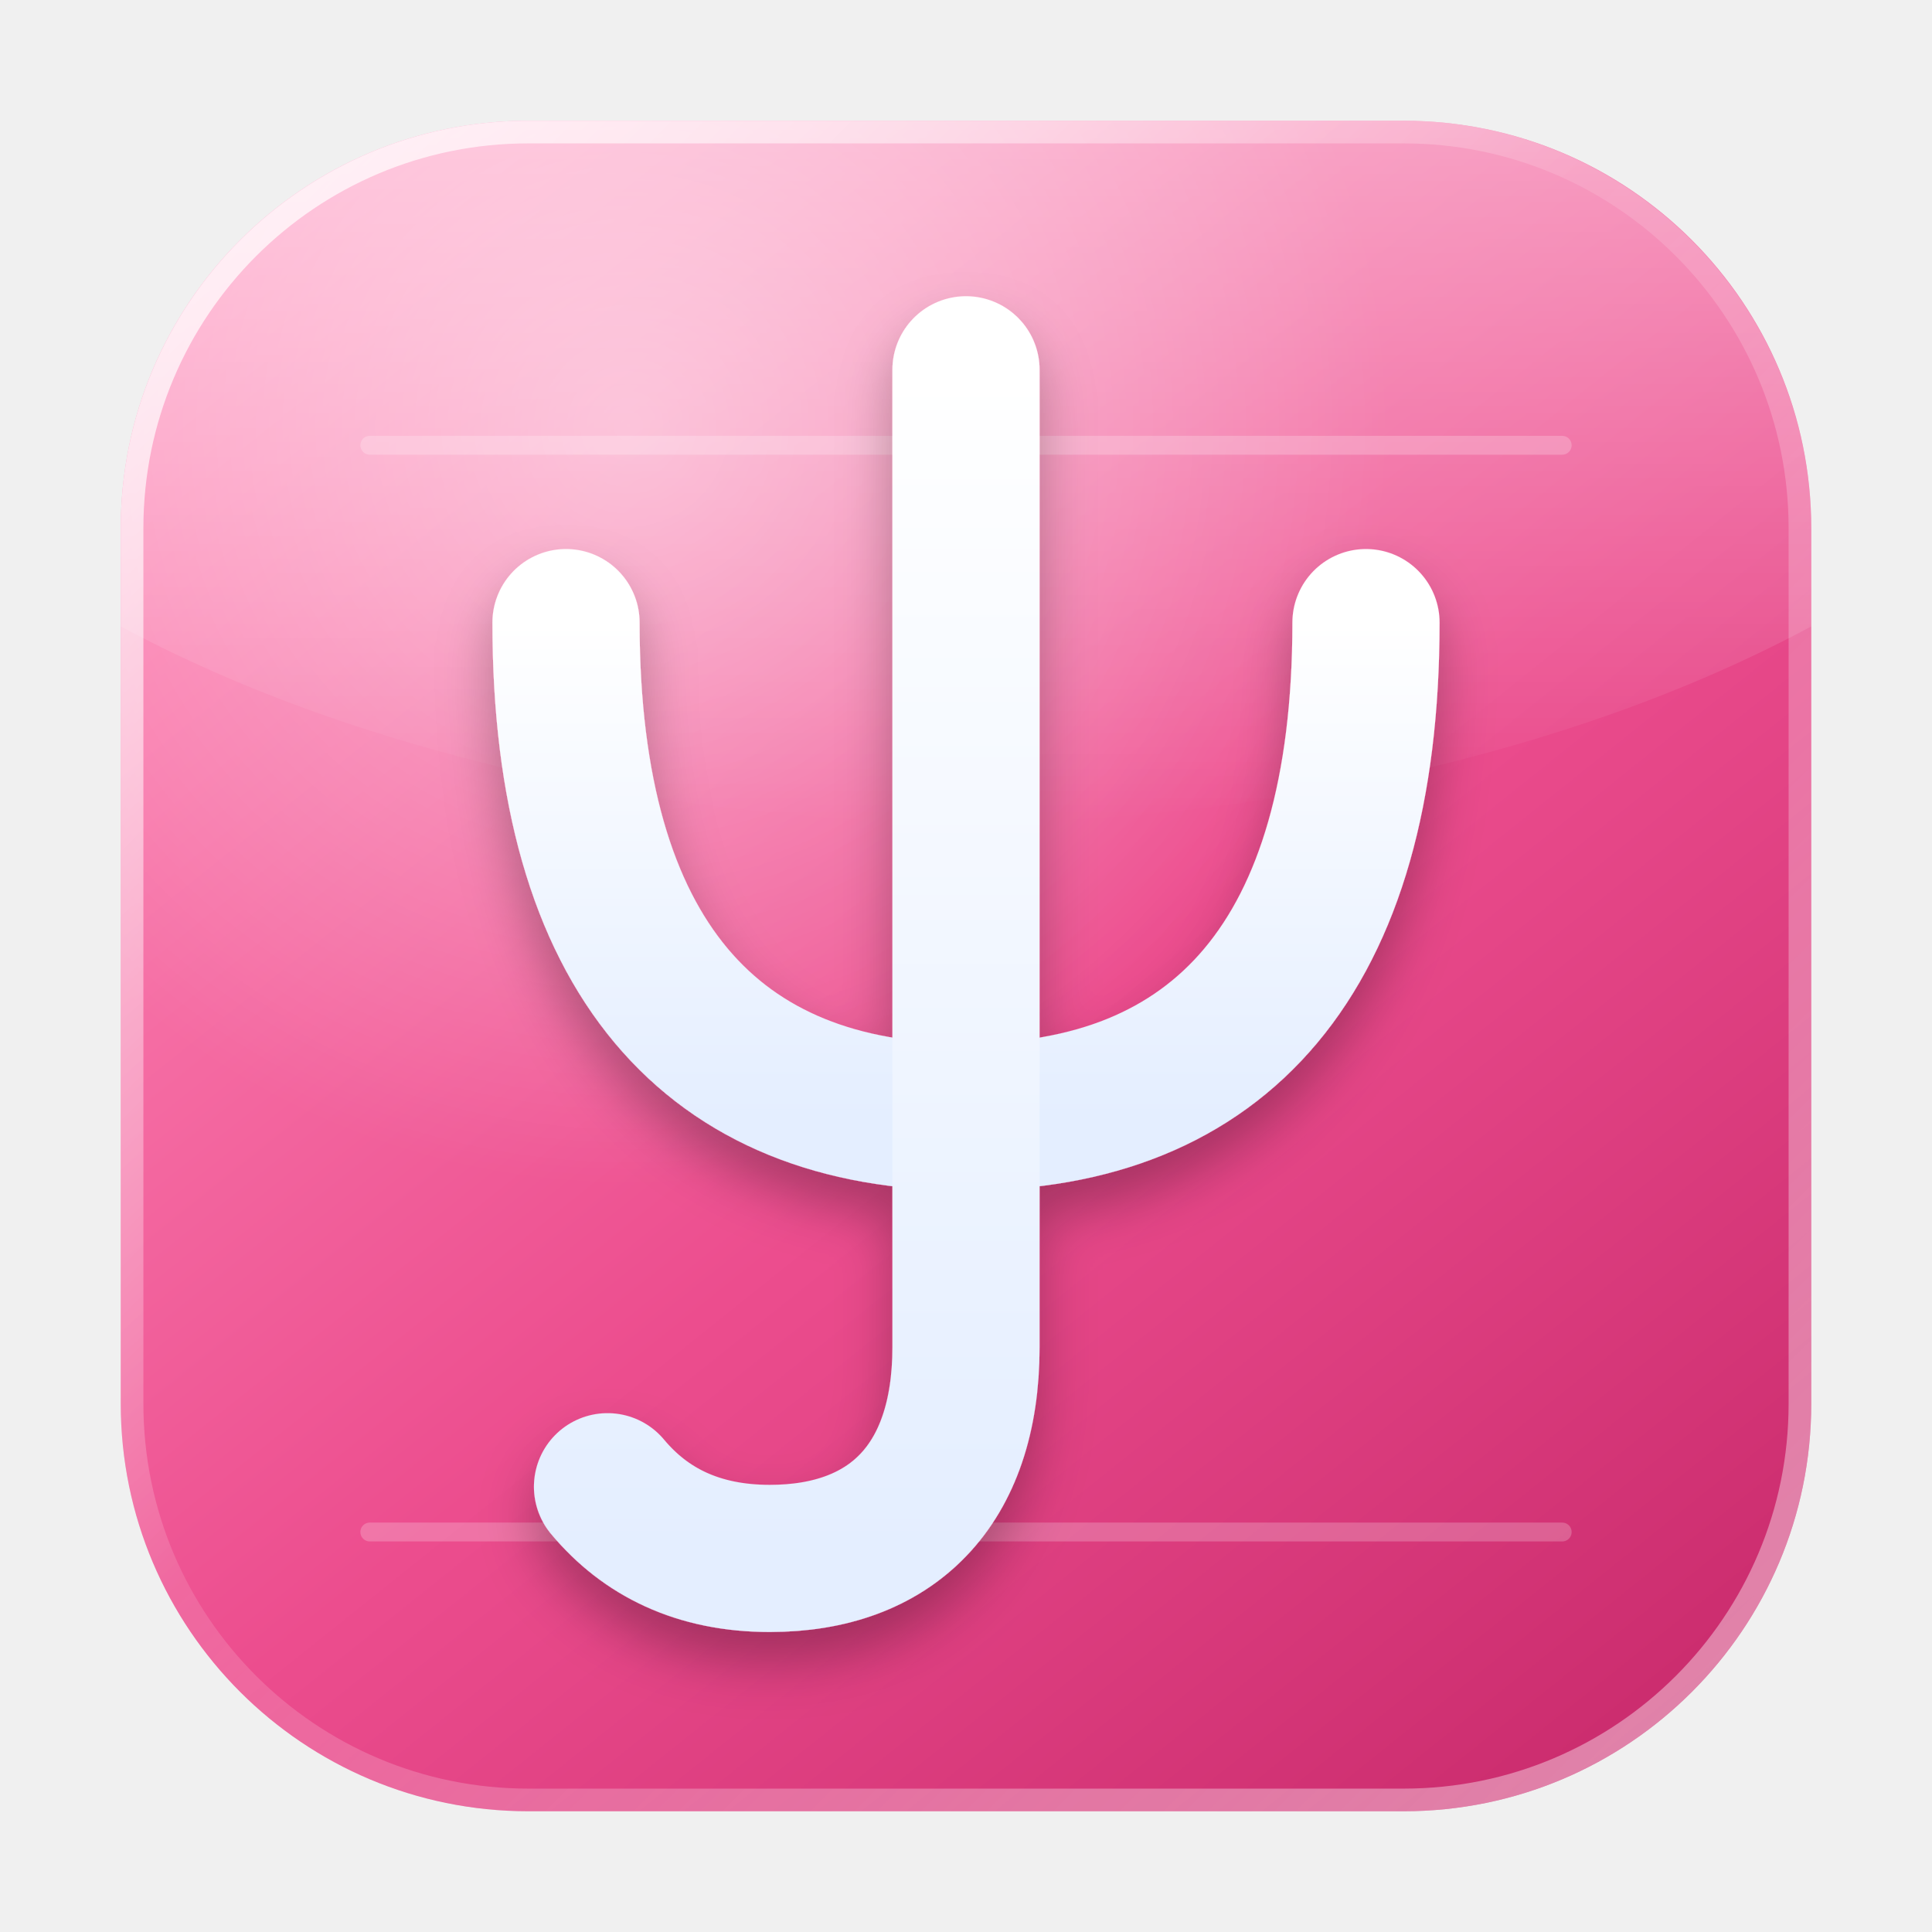
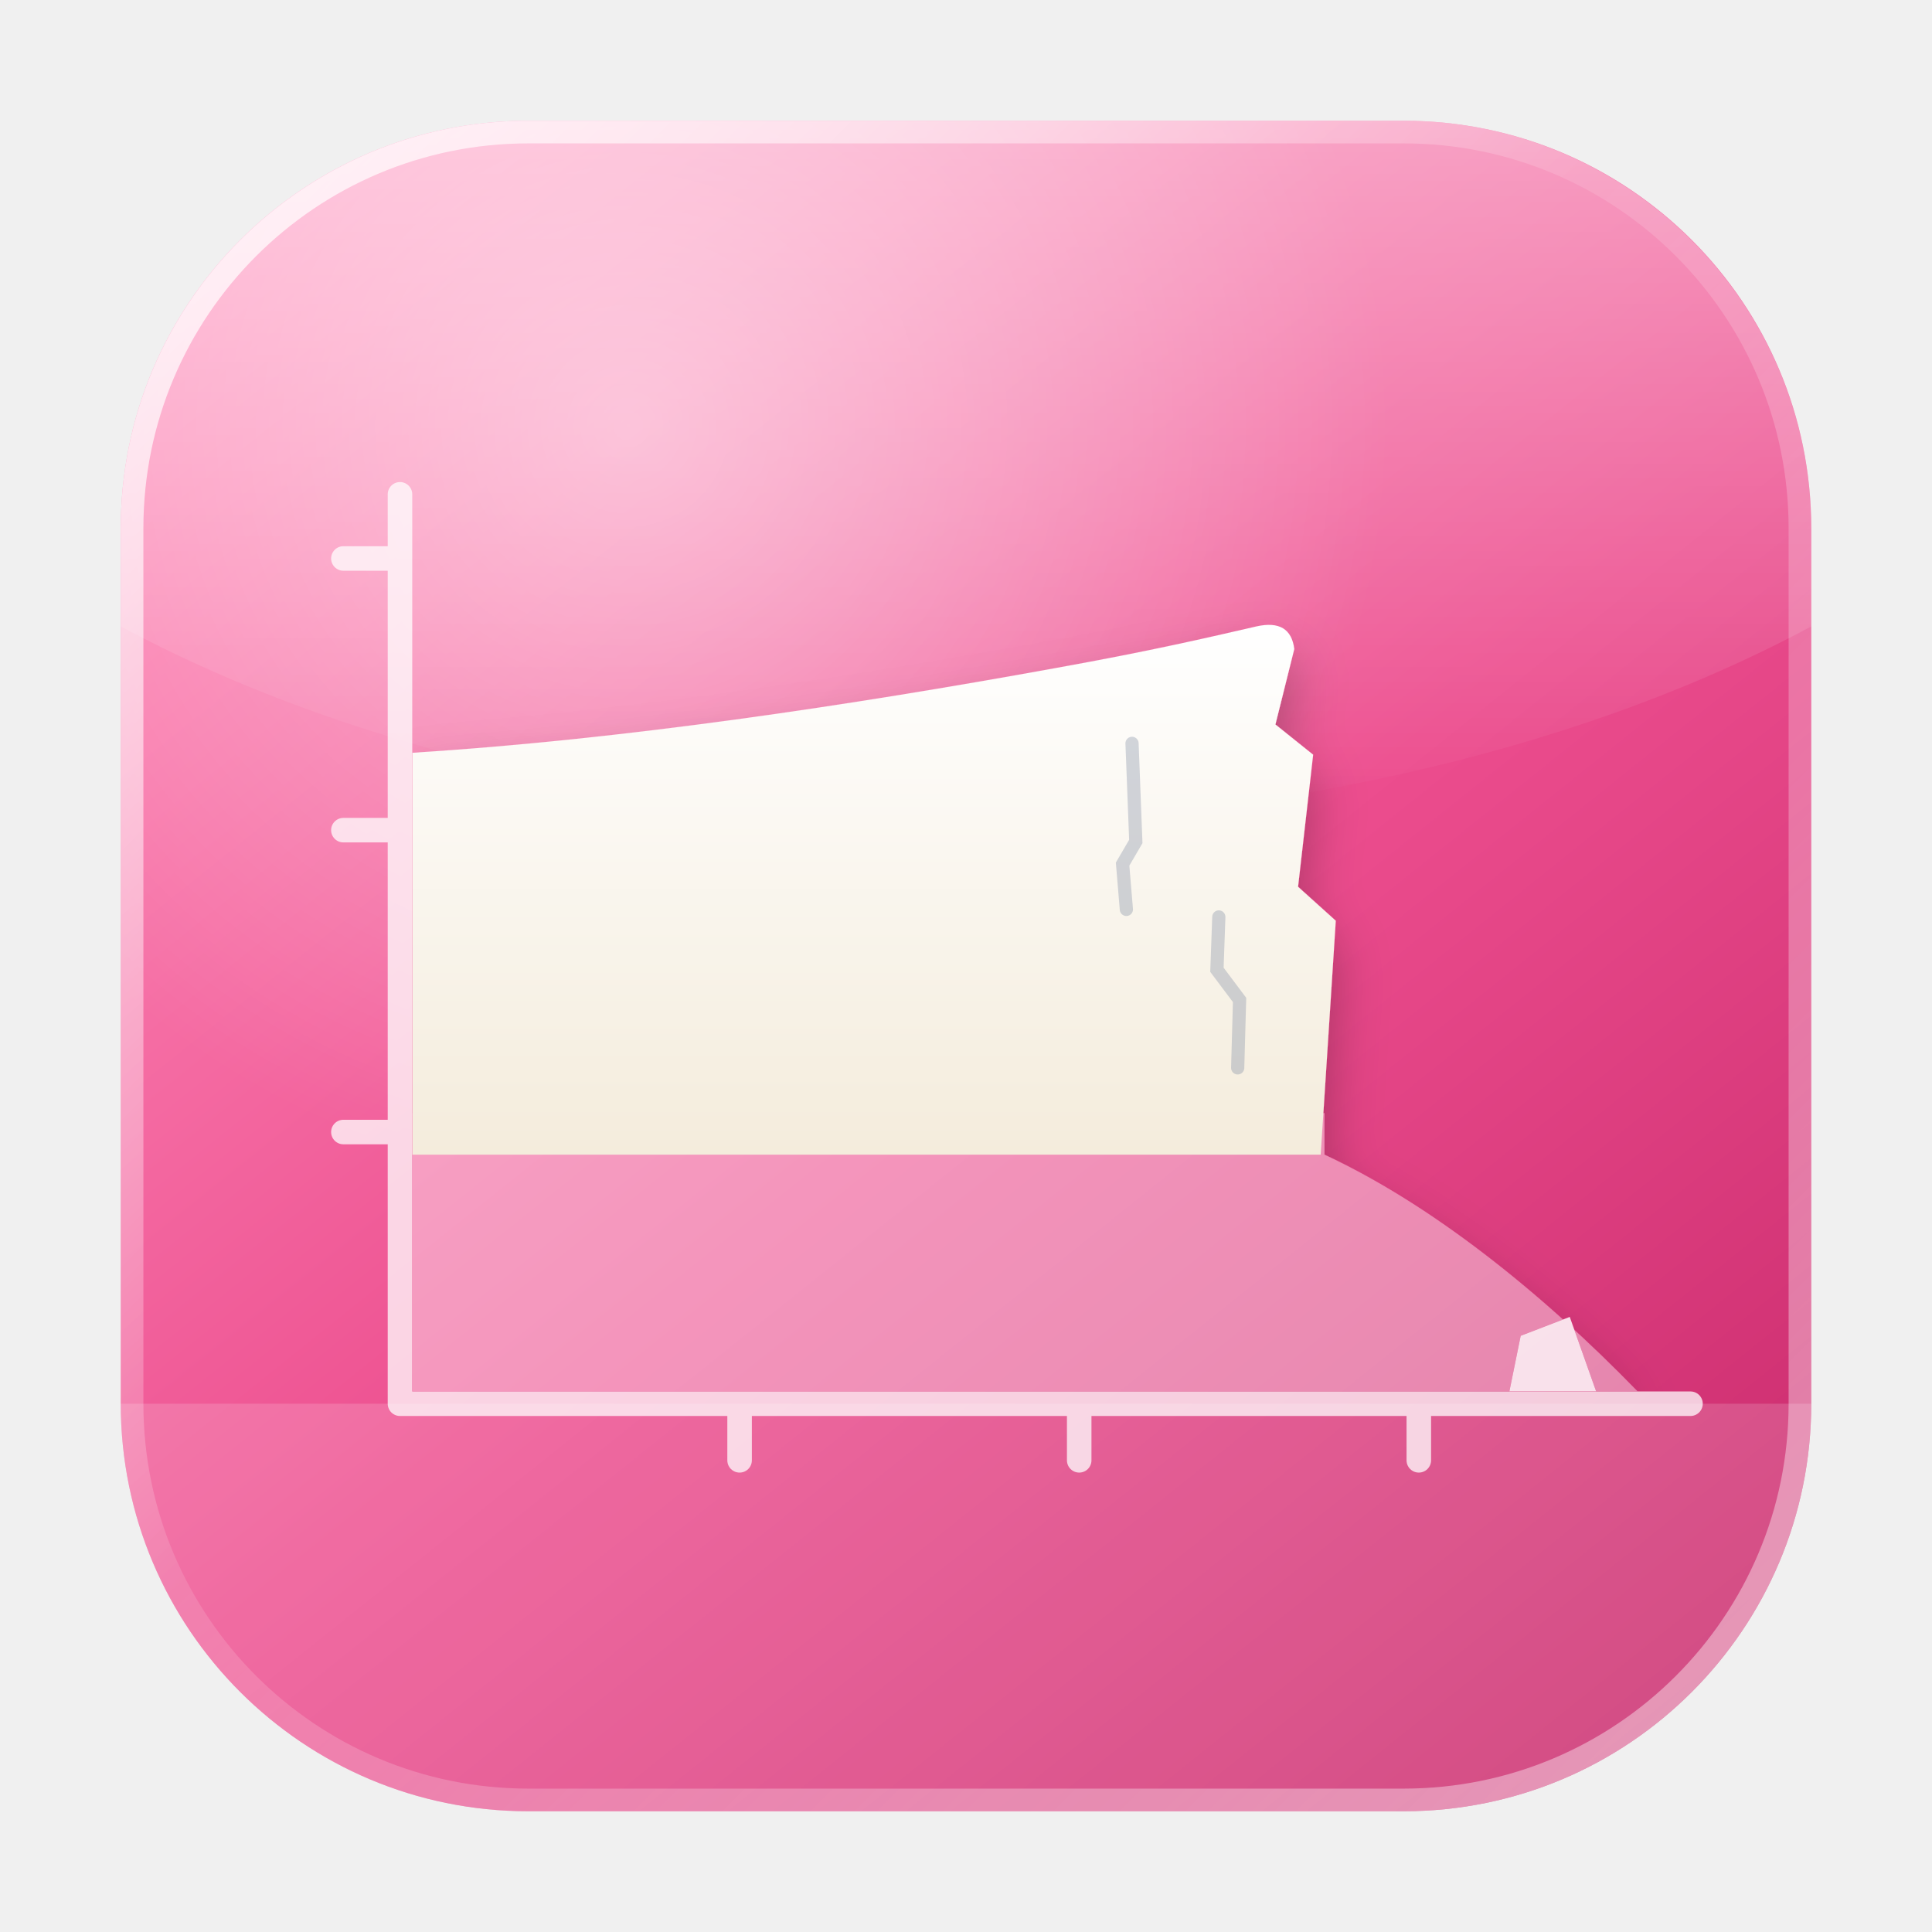
<svg xmlns="http://www.w3.org/2000/svg" viewBox="0 0 1024 1024" role="img" aria-label="Coralline">
  <defs>
    <linearGradient id="tile" x1="0.1" y1="0" x2="0.9" y2="1">
      <stop offset="0" stop-color="#ff8fbb" />
      <stop offset="0.55" stop-color="#ec4d8e" />
      <stop offset="1" stop-color="#c92a6c" />
    </linearGradient>
    <radialGradient id="glow" cx="0.3" cy="0.18" r="0.75">
      <stop offset="0" stop-color="#ffffff" stop-opacity="0.45" />
      <stop offset="0.6" stop-color="#ffffff" stop-opacity="0" />
    </radialGradient>
    <linearGradient id="sheen" x1="0" y1="0" x2="0" y2="1">
      <stop offset="0" stop-color="#ffffff" stop-opacity="0.38" />
      <stop offset="1" stop-color="#ffffff" stop-opacity="0" />
    </linearGradient>
    <linearGradient id="rim" x1="0" y1="0" x2="1" y2="1">
      <stop offset="0" stop-color="#ffffff" stop-opacity="0.85" />
      <stop offset="0.45" stop-color="#ffffff" stop-opacity="0.12" />
      <stop offset="1" stop-color="#ffffff" stop-opacity="0.45" />
    </linearGradient>
    <linearGradient id="ink" x1="0" y1="0" x2="0" y2="1">
      <stop offset="0" stop-color="#ffffff" />
      <stop offset="1" stop-color="#e4eeff" />
    </linearGradient>
    <filter id="drop" x="-20%" y="-20%" width="140%" height="140%">
      <feGaussianBlur in="SourceAlpha" stdDeviation="14" />
      <feOffset dy="16" />
      <feComponentTransfer>
        <feFuncA type="linear" slope="0.28" />
      </feComponentTransfer>
      <feMerge>
        <feMergeNode />
        <feMergeNode in="SourceGraphic" />
      </feMerge>
    </filter>
+     <clipPath id="inside">
+       <rect x="64" y="64" width="896" height="896" rx="216" />
+     </clipPath>
+     <linearGradient id="cap" x1="0" y1="0" x2="0" y2="1">
+       <stop offset="0" stop-color="#ffffff" />
+       <stop offset="1" stop-color="#f4ecdc" />
+     </linearGradient>
+     <clipPath id="clear">
+       <rect x="218.5" y="0" width="805.5" height="737.5" />
+     </clipPath>
  </defs>
  <rect x="64" y="64" width="896" height="896" rx="216" fill="url(#tile)" />
  <rect x="64" y="64" width="896" height="896" rx="216" fill="url(#glow)" />
  <path d="M280 64h464c119 0 216 97 216 216v52c-130 70-300 104-448 104S194 402 64 332v-52C64 161 161 64 280 64z" fill="url(#sheen)" />
  <rect x="70" y="70" width="884" height="884" rx="210" fill="none" stroke="url(#rim)" stroke-width="12" />
-   <g stroke="#ffffff" stroke-opacity="0.22" stroke-linecap="round">
-     <path d="M196 236h632" stroke-width="10" />
-     <path d="M196 812h632" stroke-width="10" />
+   <path d="M40 744H990V1000H40Z" fill="#ffffff" fill-opacity="0.16" clip-path="url(#inside)" />
+   <g clip-path="url(#clear)">
+     <g filter="url(#drop)">
+       <clipPath id="solid6">
+         <path d="M218.5 590H702V612C758 638 816 684 868 737.5H218.5Z" />
+       </clipPath>
+       <rect x="64" y="64" width="896" height="896" fill="url(#tile)" clip-path="url(#solid6)" />
+       <path d="M218.5 590H702V612C758 638 816 684 868 737.5H218.5Z" fill="#ffffff" class="clay" fill-opacity="0.4" />
+       <clipPath id="solid7">
+         <path d="M800 737.5L806 708L832 698L846 737.5Z" />
+       </clipPath>
+       <rect x="64" y="64" width="896" height="896" fill="url(#tile)" clip-path="url(#solid7)" />
+       <path d="M800 737.5L806 708L832 698L846 737.5Z" fill="#ffffff" fill-opacity="0.85" />
+       <path d="M218.5 399C330 392 450 374 560 354C610 345 640 338 666 332Q684 328 686 344L676 384L696 400L688 470L708 488L700 612H218.5Z" fill="url(#cap)" />
+     </g>
  </g>
-   <g fill="none" stroke="url(#ink)" stroke-linecap="round" stroke-linejoin="round" filter="url(#drop)">
-     <path d="M300 330c0 178 78 262 212 262s212-84 212-262" stroke-width="78" />
-     <path d="M512 196v518c0 74-40 112-104 112c-38 0-66-14-86-38" stroke-width="78" />
-   </g>
+   <path d="M600 394L602 446L595 458L597 482M646 486L645 514L657 530L656 566" fill="none" stroke="#8a94a8" stroke-opacity="0.38" stroke-width="7" stroke-linecap="round" stroke-linejoin="miter" />
+   <path d="M212 262V744H896 M212 296h-30M212 440h-30M212 600h-30 M392 744v30M572 744v30M752 744v30" fill="none" stroke="#ffffff" stroke-opacity="0.75" stroke-width="13" stroke-linecap="round" stroke-linejoin="round" />
</svg>
